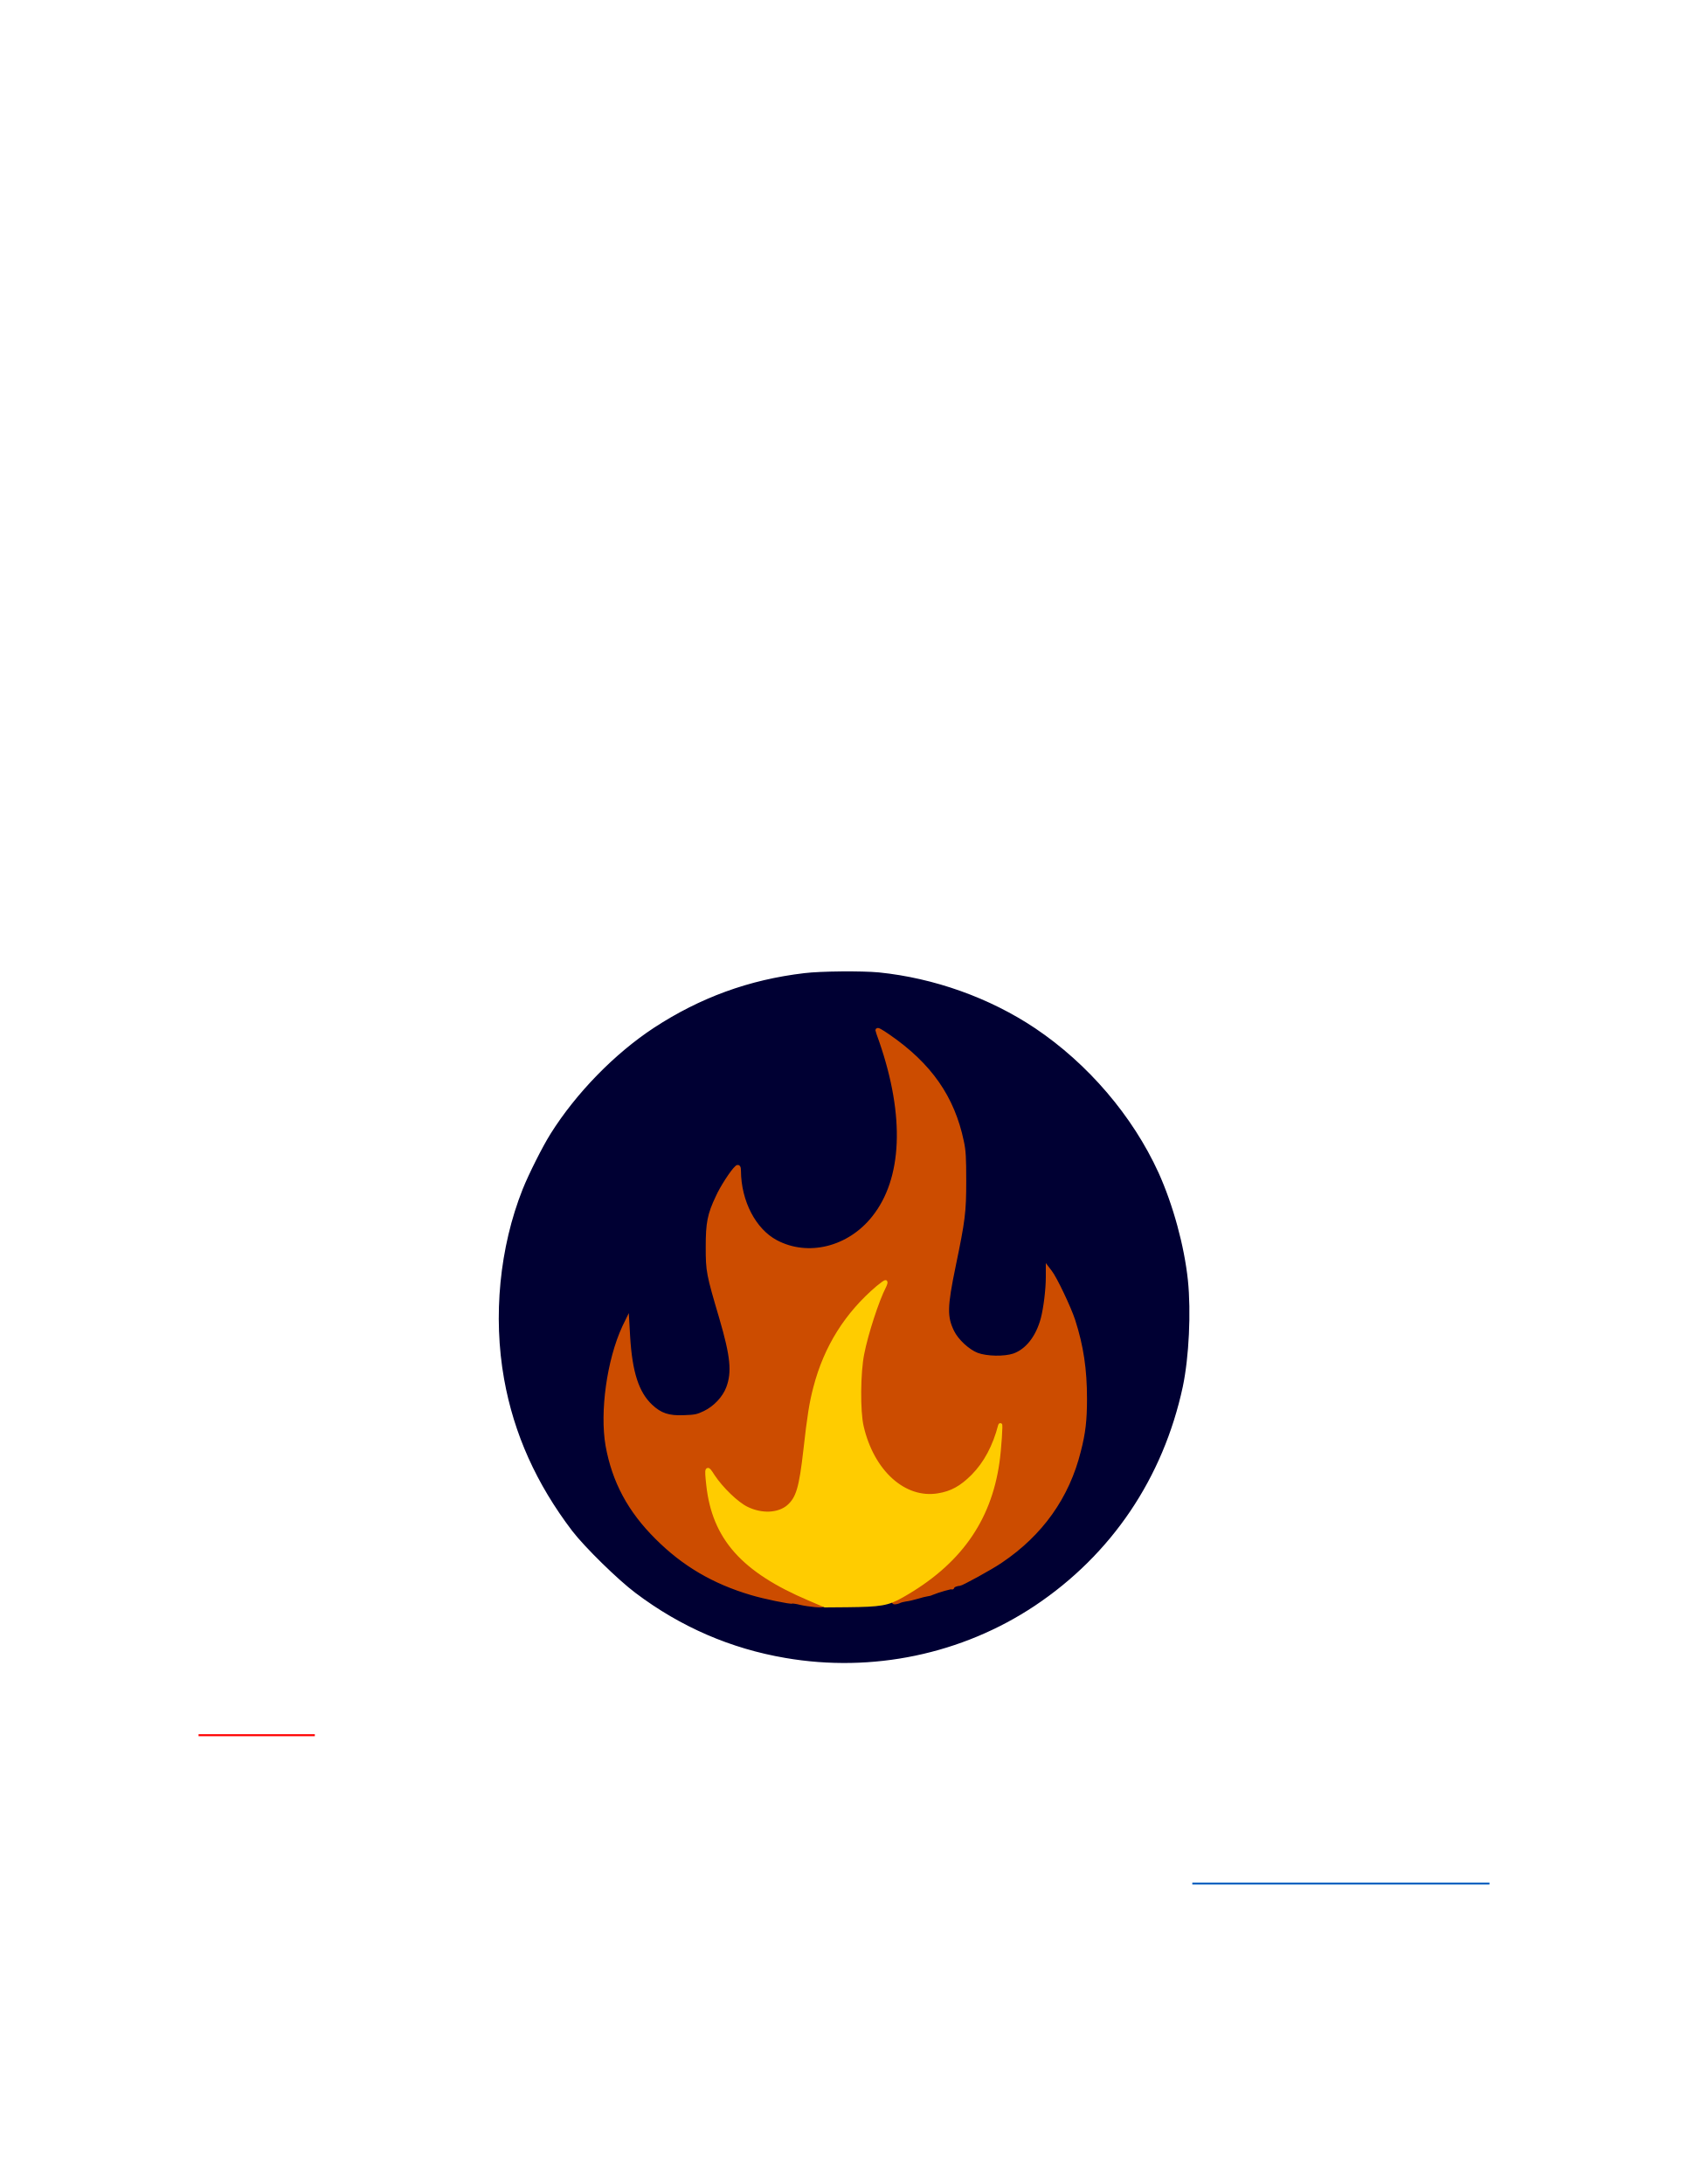
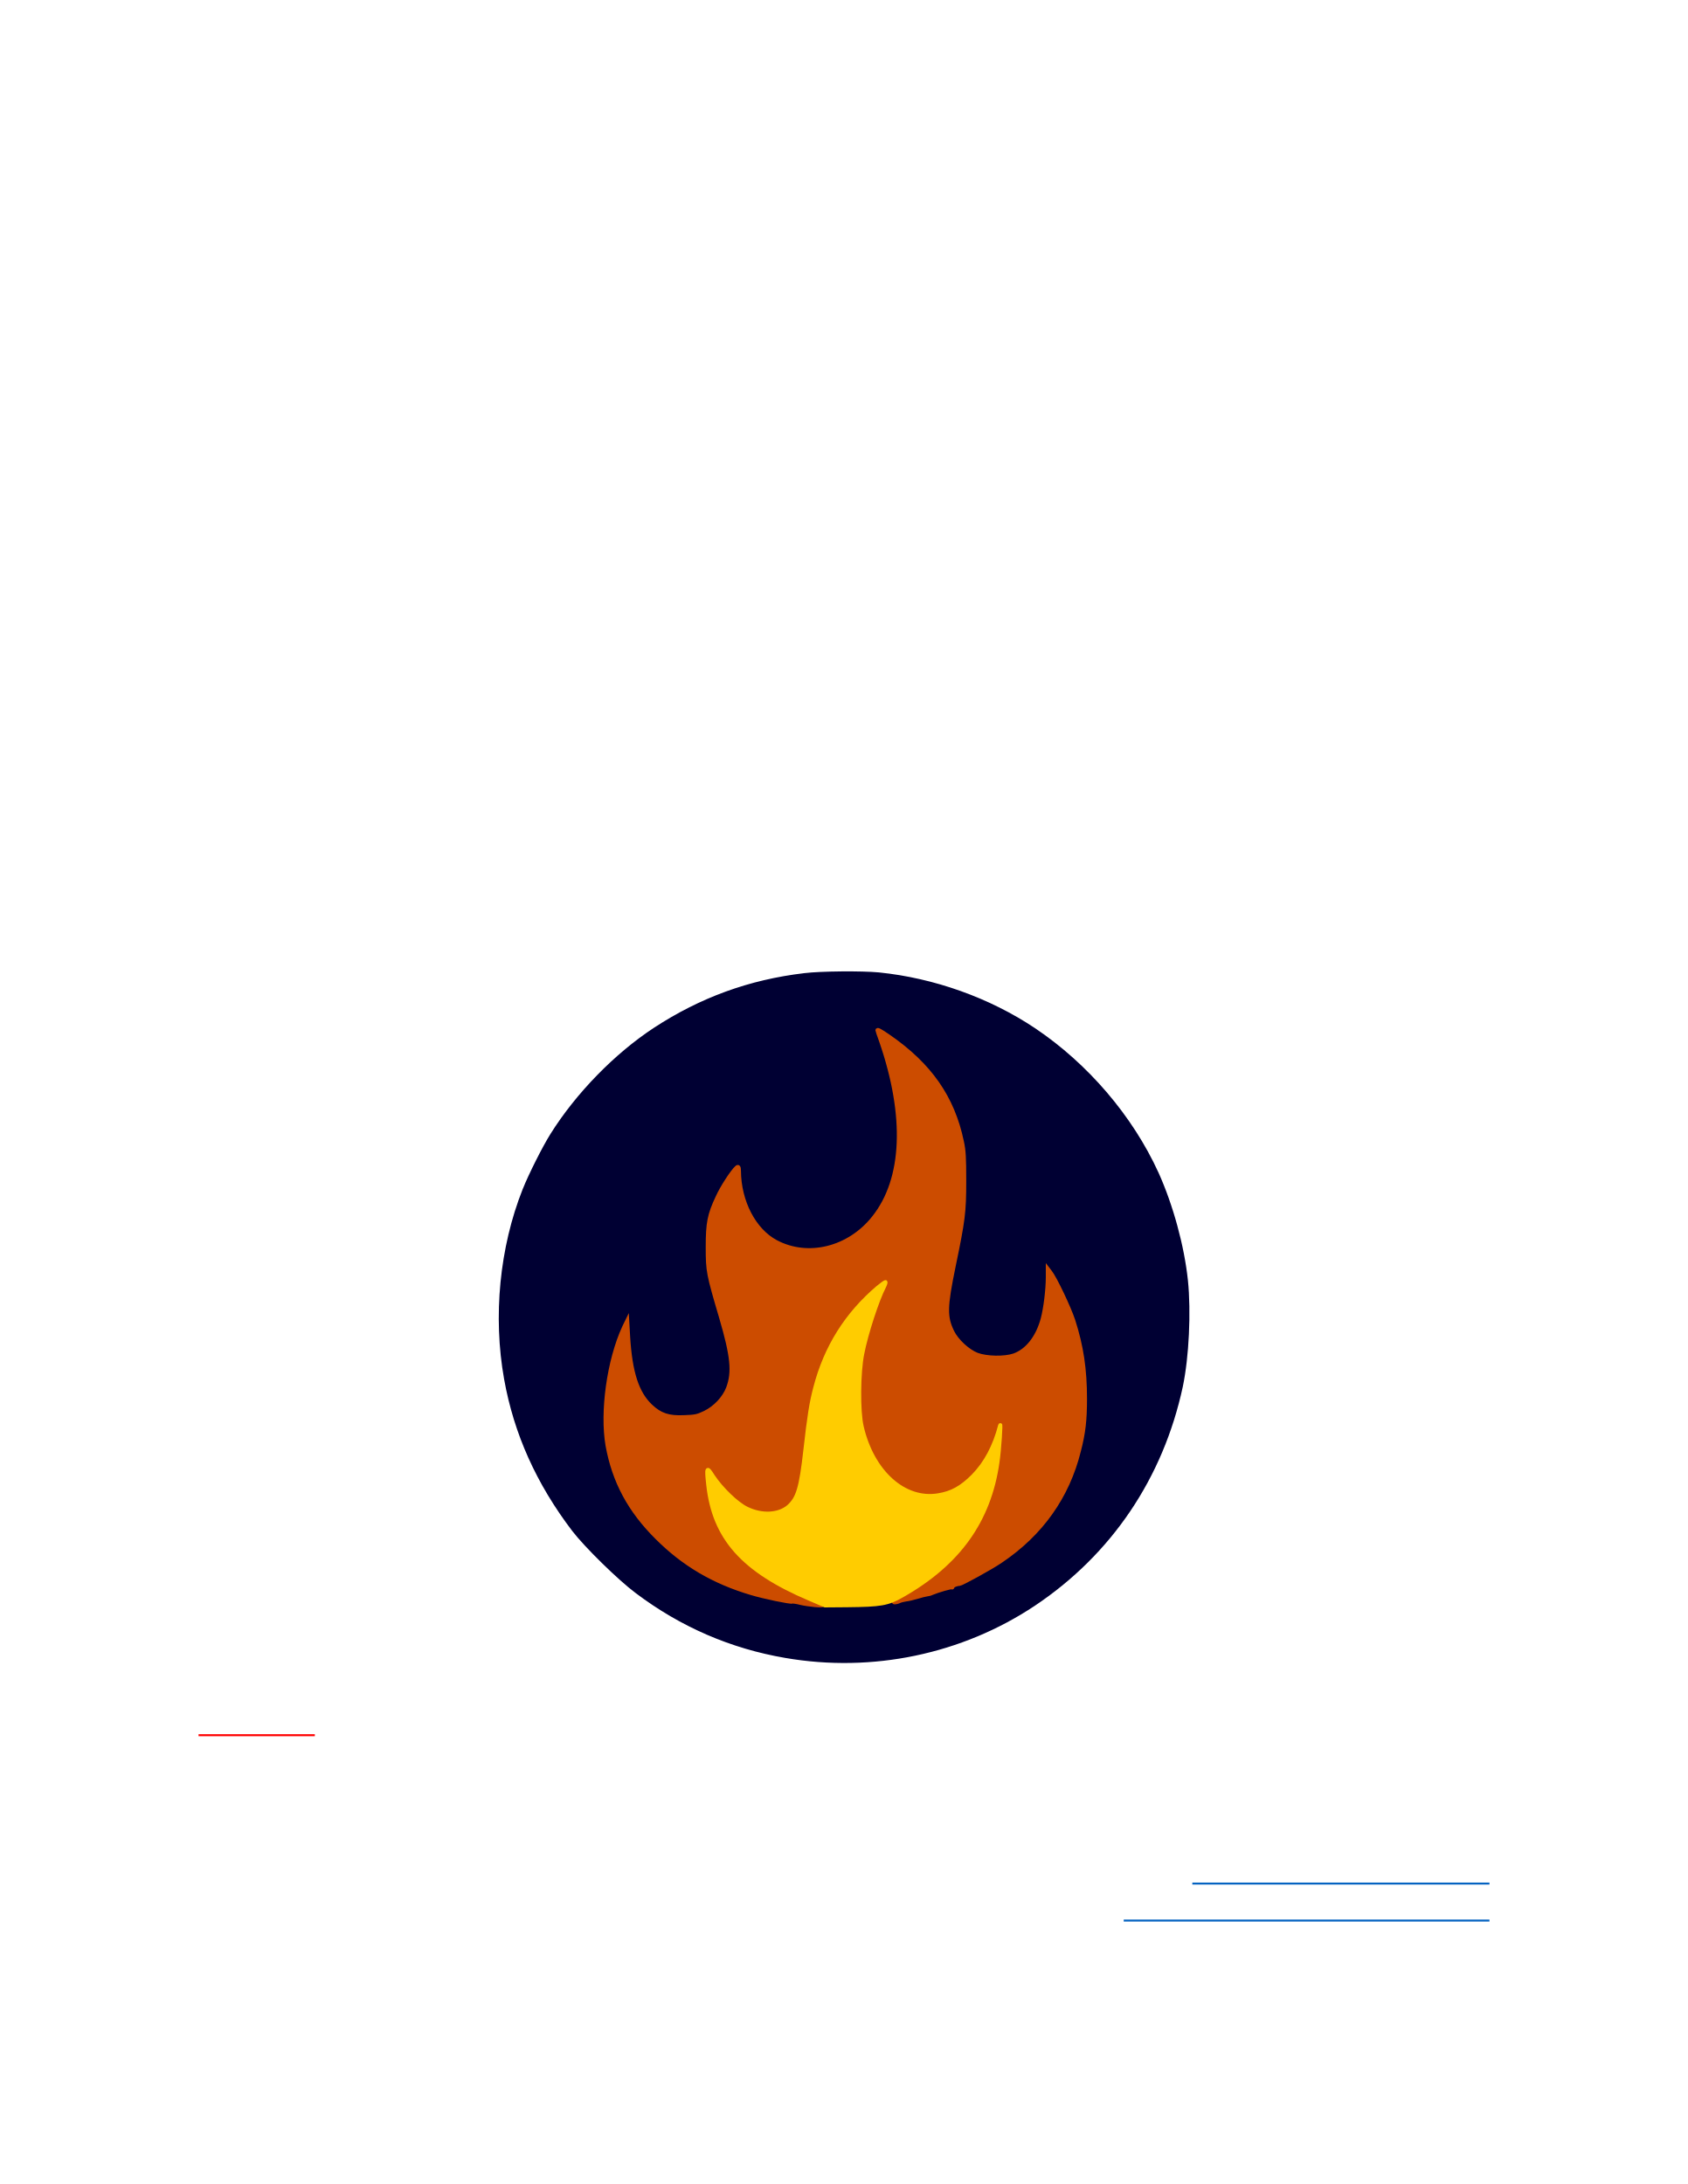
<svg xmlns="http://www.w3.org/2000/svg" viewBox="0 0 935 1210" version="1.1">
  <defs>
    <clipPath id="c0_1">
      <path d="M276.1,921.6V537.9h383V921.6Z" />
    </clipPath>
    <clipPath id="c1_1">
      <path d="M275.6,921.9V537.4H659.4V921.9Z" />
    </clipPath>
    <style type="text/css">
.g0_1{
fill: #F00;
}
.g1_1{
+ fill: #0563C1;
+ }
+ .g2_1{
fill: #003;
}
- .g2_1{
+ .g3_1{
fill: none;
stroke: #003;
stroke-width: 2.119;
stroke-miterlimit: 10;
}
- .g3_1{
+ .g4_1{
fill: #CC4C00;
}
- .g4_1{
+ .g5_1{
fill: none;
stroke: #CC4C00;
stroke-width: 2.119;
stroke-miterlimit: 10;
}
- .g5_1{
+ .g6_1{
fill: #FC0;
}
- .g6_1{
+ .g7_1{
fill: none;
stroke: #FC0;
stroke-width: 2.119;
stroke-miterlimit: 10;
}
- .g7_1{
- fill: #0563C1;
- }
</style>
  </defs>
  <path fill-rule="evenodd" d="M110,961.9h64.4v-1.1H110v1.1Z" class="g0_1" />
-   <path fill-rule="evenodd" d="M660.5,1044.1H825.1V1043H660.5v1.1Z" class="g7_1" />
+   <path fill-rule="evenodd" d="M660.5,1044.1H825.1V1043H660.5v1.1Z" class="g1_1" />
+   <path fill-rule="evenodd" d="M622.5,1064.6H825.1v-1.1H622.5v1.1Z" class="g1_1" />
  <g clip-path="url(#c1_1)">
    <g clip-path="url(#c0_1)">
-       <path d="M445.7,540.2c-30.5,3.6,-57.5,13.5,-83,30.2c-21.4,14.1,-42.6,35.7,-56.8,58.3c-4.4,7,-12,22.1,-15.4,30.6c-12.7,32,-16.4,70,-10.2,104.6c5.4,30.2,17.8,57.7,37.5,83.6c6.9,9,25.4,27.1,34.9,34.2c24.9,18.8,52.6,30.7,82.5,35.8c48,8.3,97.4,-2.1,137.4,-28.7C615,860.5,643.4,818.3,654.2,768c3.4,-16.2,4.6,-41.2,2.8,-58.6c-2,-19,-8.2,-41.6,-16.2,-59.3c-14.3,-31.3,-38.9,-60,-67.9,-79.5C547.8,553.8,517.2,542.9,486.8,539.8c-9.5,-.9,-32.2,-.7,-41.1,.4ZM493,574.5c12.2,8.2,24.5,21.2,30.9,32.5c8.3,14.9,12.1,34.5,10.7,55.5c-.8,10.9,-1.8,17.5,-6.3,40c-3,15.3,-3.4,18.3,-3.2,24c.2,5.2,.6,7.2,2.1,10.4c5,10.8,17.3,17,29.3,15c11.5,-2,17.5,-8.3,21.1,-22.1c1.3,-5.4,2.8,-17.4,2.8,-23.8v-3.8l2.4,3.7c6.8,10.6,13.3,27.2,16,41.1c9.8,51.2,-7.6,95.3,-47.5,120.1c-26.2,16.3,-54.3,23.4,-88.9,22.5c-38.7,-1,-69.9,-11.8,-93.6,-32.4C352.1,842.6,340.7,823.1,336.5,801.9c-1.5,-7.5,-1.6,-24,-.4,-32.7C338,757,342.4,741.5,346.2,734l1.5,-3l.4,8.5c1.8,32.6,11.6,46.8,31.8,45.6c9.5,-.5,17.7,-5.5,21.8,-13.3c5.2,-9.7,4.7,-18.4,-2.6,-42.3c-4.7,-15.6,-6.6,-24,-7.4,-32.6c-1.6,-17.6,3.1,-33.5,14.5,-48.3l2.9,-3.7l.7,7.3c1.5,12.9,5.1,22,11.5,28.9c7.1,7.6,15.6,11.2,26.8,11.2c12.5,0,22.4,-4.3,32.2,-14c5.4,-5.4,6.7,-7.2,9.7,-13.4c2,-3.9,4.4,-10.2,5.4,-14c1.7,-6.3,1.8,-7.8,1.8,-21.5c0,-11.4,-.2,-16.3,-1.2,-21.6c-1.7,-9.3,-4.6,-20.5,-7.8,-30c-1.5,-4.3,-2.5,-7.9,-2.3,-7.9c.2,0,3.4,2,7.1,4.6Z" class="g1_1" />
-       <path d="M445.7,540.2c-30.5,3.6,-57.5,13.5,-83,30.2c-21.4,14.1,-42.6,35.7,-56.8,58.3c-4.4,7,-12,22.1,-15.4,30.6c-12.7,32,-16.4,70,-10.2,104.6c5.4,30.2,17.8,57.7,37.5,83.6c6.9,9,25.4,27.1,34.9,34.2c24.9,18.8,52.6,30.7,82.5,35.8c48,8.3,97.4,-2.1,137.4,-28.7C615,860.5,643.4,818.3,654.2,768c3.4,-16.2,4.6,-41.2,2.8,-58.6c-2,-19,-8.2,-41.6,-16.2,-59.3c-14.3,-31.3,-38.9,-60,-67.9,-79.5C547.8,553.8,517.2,542.9,486.8,539.8c-9.5,-.9,-32.2,-.7,-41.1,.4ZM493,574.5c12.2,8.2,24.5,21.2,30.9,32.5c8.3,14.9,12.1,34.5,10.7,55.5c-.8,10.9,-1.8,17.5,-6.3,40c-3,15.3,-3.4,18.3,-3.2,24c.2,5.2,.6,7.2,2.1,10.4c5,10.8,17.3,17,29.3,15c11.5,-2,17.5,-8.3,21.1,-22.1c1.3,-5.4,2.8,-17.4,2.8,-23.8v-3.8l2.4,3.7c6.8,10.6,13.3,27.2,16,41.1c9.8,51.2,-7.6,95.3,-47.5,120.1c-26.2,16.3,-54.3,23.4,-88.9,22.5c-38.7,-1,-69.9,-11.8,-93.6,-32.4C352.1,842.6,340.7,823.1,336.5,801.9c-1.5,-7.5,-1.6,-24,-.4,-32.7C338,757,342.4,741.5,346.2,734l1.5,-3l.4,8.5c1.8,32.6,11.6,46.8,31.8,45.6c9.5,-.5,17.7,-5.5,21.8,-13.3c5.2,-9.7,4.7,-18.4,-2.6,-42.3c-4.7,-15.6,-6.6,-24,-7.4,-32.6c-1.6,-17.6,3.1,-33.5,14.5,-48.3l2.9,-3.7l.7,7.3c1.5,12.9,5.1,22,11.5,28.9c7.1,7.6,15.6,11.2,26.8,11.2c12.5,0,22.4,-4.3,32.2,-14c5.4,-5.4,6.7,-7.2,9.7,-13.4c2,-3.9,4.4,-10.2,5.4,-14c1.7,-6.3,1.8,-7.8,1.8,-21.5c0,-11.4,-.2,-16.3,-1.2,-21.6c-1.7,-9.3,-4.6,-20.5,-7.8,-30c-1.5,-4.3,-2.5,-7.9,-2.3,-7.9c.2,0,3.4,2,7.1,4.6Z" class="g2_1" />
+       <path d="M445.7,540.2c-30.5,3.6,-57.5,13.5,-83,30.2c-21.4,14.1,-42.6,35.7,-56.8,58.3c-4.4,7,-12,22.1,-15.4,30.6c-12.7,32,-16.4,70,-10.2,104.6c5.4,30.2,17.8,57.7,37.5,83.6c6.9,9,25.4,27.1,34.9,34.2c24.9,18.8,52.6,30.7,82.5,35.8c48,8.3,97.4,-2.1,137.4,-28.7C615,860.5,643.4,818.3,654.2,768c3.4,-16.2,4.6,-41.2,2.8,-58.6c-2,-19,-8.2,-41.6,-16.2,-59.3c-14.3,-31.3,-38.9,-60,-67.9,-79.5C547.8,553.8,517.2,542.9,486.8,539.8c-9.5,-.9,-32.2,-.7,-41.1,.4ZM493,574.5c12.2,8.2,24.5,21.2,30.9,32.5c8.3,14.9,12.1,34.5,10.7,55.5c-.8,10.9,-1.8,17.5,-6.3,40c-3,15.3,-3.4,18.3,-3.2,24c.2,5.2,.6,7.2,2.1,10.4c5,10.8,17.3,17,29.3,15c11.5,-2,17.5,-8.3,21.1,-22.1c1.3,-5.4,2.8,-17.4,2.8,-23.8v-3.8l2.4,3.7c6.8,10.6,13.3,27.2,16,41.1c9.8,51.2,-7.6,95.3,-47.5,120.1c-26.2,16.3,-54.3,23.4,-88.9,22.5c-38.7,-1,-69.9,-11.8,-93.6,-32.4C352.1,842.6,340.6,823.1,336.5,801.9c-1.5,-7.5,-1.6,-24,-.4,-32.7C338,757,342.4,741.5,346.2,734l1.5,-3l.4,8.5c1.8,32.6,11.6,46.8,31.8,45.6c9.5,-.5,17.7,-5.5,21.8,-13.3c5.2,-9.7,4.7,-18.4,-2.6,-42.3c-4.7,-15.6,-6.6,-24,-7.4,-32.6c-1.6,-17.6,3.1,-33.5,14.5,-48.3l2.9,-3.7l.7,7.3c1.5,12.9,5.1,22,11.5,28.9c7.1,7.6,15.6,11.2,26.8,11.2c12.5,0,22.4,-4.3,32.2,-14c5.4,-5.4,6.7,-7.2,9.7,-13.4c2,-3.9,4.4,-10.2,5.4,-14c1.7,-6.3,1.8,-7.8,1.8,-21.5c0,-11.4,-.2,-16.3,-1.2,-21.6c-1.7,-9.3,-4.6,-20.5,-7.8,-30c-1.5,-4.3,-2.5,-7.9,-2.3,-7.9c.2,0,3.4,2,7.1,4.6Z" class="g2_1" />
+       <path d="M445.7,540.2c-30.5,3.6,-57.5,13.5,-83,30.2c-21.4,14.1,-42.6,35.7,-56.8,58.3c-4.4,7,-12,22.1,-15.4,30.6c-12.7,32,-16.4,70,-10.2,104.6c5.4,30.2,17.8,57.7,37.5,83.6c6.9,9,25.4,27.1,34.9,34.2c24.9,18.8,52.6,30.7,82.5,35.8c48,8.3,97.4,-2.1,137.4,-28.7C615,860.5,643.4,818.3,654.2,768c3.4,-16.2,4.6,-41.2,2.8,-58.6c-2,-19,-8.2,-41.6,-16.2,-59.3c-14.3,-31.3,-38.9,-60,-67.9,-79.5C547.8,553.8,517.2,542.9,486.8,539.8c-9.5,-.9,-32.2,-.7,-41.1,.4ZM493,574.5c12.2,8.2,24.5,21.2,30.9,32.5c8.3,14.9,12.1,34.5,10.7,55.5c-.8,10.9,-1.8,17.5,-6.3,40c-3,15.3,-3.4,18.3,-3.2,24c.2,5.2,.6,7.2,2.1,10.4c5,10.8,17.3,17,29.3,15c11.5,-2,17.5,-8.3,21.1,-22.1c1.3,-5.4,2.8,-17.4,2.8,-23.8v-3.8l2.4,3.7c6.8,10.6,13.3,27.2,16,41.1c9.8,51.2,-7.6,95.3,-47.5,120.1c-26.2,16.3,-54.3,23.4,-88.9,22.5c-38.7,-1,-69.9,-11.8,-93.6,-32.4C352.1,842.6,340.6,823.1,336.5,801.9c-1.5,-7.5,-1.6,-24,-.4,-32.7C338,757,342.4,741.5,346.2,734l1.5,-3l.4,8.5c1.8,32.6,11.6,46.8,31.8,45.6c9.5,-.5,17.7,-5.5,21.8,-13.3c5.2,-9.7,4.7,-18.4,-2.6,-42.3c-4.7,-15.6,-6.6,-24,-7.4,-32.6c-1.6,-17.6,3.1,-33.5,14.5,-48.3l2.9,-3.7l.7,7.3c1.5,12.9,5.1,22,11.5,28.9c7.1,7.6,15.6,11.2,26.8,11.2c12.5,0,22.4,-4.3,32.2,-14c5.4,-5.4,6.7,-7.2,9.7,-13.4c2,-3.9,4.4,-10.2,5.4,-14c1.7,-6.3,1.8,-7.8,1.8,-21.5c0,-11.4,-.2,-16.3,-1.2,-21.6c-1.7,-9.3,-4.6,-20.5,-7.8,-30c-1.5,-4.3,-2.5,-7.9,-2.3,-7.9c.2,0,3.4,2,7.1,4.6Z" class="g3_1" />
    </g>
-     <path d="M486,570.8c0,.1,.9,2.9,2.1,6.1c14.3,41.5,12.9,76.4,-4.1,97.7c-13.6,17.2,-36.4,22.9,-54.2,13.4c-12,-6.4,-20.3,-22.2,-20.4,-39.4q0,-3,-1.3,-1.8c-2.4,2.1,-8.3,11.2,-10.6,16.4c-4.6,9.7,-5.5,14.3,-5.5,27.7c0,13.5,.3,14.9,7.5,39.3c6.2,21.2,7.1,30,3.8,38.8c-2.1,5.5,-7.1,10.9,-12.9,13.7c-4,1.9,-5.2,2.2,-11.4,2.4c-8.7,.4,-13.3,-1.2,-18.5,-6.1C352.9,771.8,349.2,760.5,348,740.3l-.5,-8.7l-1.8,3.7c-8.5,18.4,-12.4,46.9,-9.2,65.5c3.6,19.9,12.2,36,27.4,51.1c14.8,14.8,31.4,24.6,52.4,30.8c6.5,2,21.9,5.2,22.6,4.7c.3,-.1,2.3,.1,4.5,.7c4.8,1.1,12.7,1.8,12.2,1.1c-.2,-.3,-2.1,-1.1,-4.3,-1.8C445.9,885.7,430,877.7,424,873.7c-18.3,-12.3,-28.2,-26.6,-31.3,-45c-1.4,-8.1,-1.9,-16.1,-1.2,-16.1c.4,0,2,2.1,3.6,4.6c3.7,5.8,10.8,13.4,15.4,16.3c9.2,5.9,20.5,6.1,26.5,.4c4.5,-4.3,6.2,-10.1,8.3,-28.8c1,-8.1,2.1,-17,2.5,-19.8c4.1,-28.4,14.8,-50.3,32.9,-67.4c6.1,-5.8,10.8,-9.6,10.8,-8.7c0,.4,-1,2.8,-2.1,5.4c-3.3,7.3,-9.3,25.9,-10.8,33.4c-5.5,27.2,-2.2,49.9,9.7,65.7c13,17.2,33.7,19.5,49,5.3c7,-6.5,11.6,-14.3,15.1,-25.5l1.7,-5.2l.2,5.5c.4,9.6,-2.1,24.8,-5.8,35.8c-2.2,6.6,-7.6,17.1,-11.7,23c-8.8,12.3,-21,22.9,-37.1,31.9c-3.9,2.2,-5.3,3.3,-4.2,3.3c.8,0,2.1,-.3,2.8,-.7c.6,-.3,2.2,-.7,3.5,-.9c1.3,-.1,4.1,-.8,6.2,-1.4c2.2,-.7,4.7,-1.3,5.5,-1.4c.9,-.1,2.1,-.4,2.6,-.7c3.6,-1.5,10.9,-3.6,11.2,-3.2c.2,.2,.4,0,.4,-.4c0,-.6,2.6,-1.6,3.8,-1.5c1,0,17.4,-8.9,22.9,-12.7c22.3,-15,37,-35.6,43.3,-61c2.6,-10,3.4,-17.1,3.4,-28.9c0,-16.3,-1.9,-29.1,-6.5,-43.4c-2.2,-6.8,-10.2,-23.7,-12.9,-27l-1.3,-1.7v4.6c0,7.1,-1.3,17.3,-2.8,23.1c-2.8,10.4,-8.6,17.7,-15.9,20.3c-5.3,1.8,-15.2,1.6,-20.5,-.4c-5.1,-2,-11.2,-7.7,-13.6,-12.6c-4,-8.2,-4,-13.6,.8,-36.7c5.2,-25.1,5.8,-29.5,5.8,-46.9c0,-12.9,-.2,-16.8,-1.3,-21.8C527.8,608,515.1,589.9,492.2,574.1c-4.5,-3.1,-6.2,-4,-6.2,-3.3Z" class="g3_1" />
    <path d="M486,570.8c0,.1,.9,2.9,2.1,6.1c14.3,41.5,12.9,76.4,-4.1,97.7c-13.6,17.2,-36.4,22.9,-54.2,13.4c-12,-6.4,-20.3,-22.2,-20.4,-39.4q0,-3,-1.3,-1.8c-2.4,2.1,-8.3,11.2,-10.6,16.4c-4.6,9.7,-5.5,14.3,-5.5,27.7c0,13.5,.3,14.9,7.5,39.3c6.2,21.2,7.1,30,3.8,38.8c-2.1,5.5,-7.1,10.9,-12.9,13.7c-4,1.9,-5.2,2.2,-11.4,2.4c-8.7,.4,-13.3,-1.2,-18.5,-6.1C352.9,771.8,349.2,760.5,348,740.3l-.5,-8.7l-1.8,3.7c-8.5,18.4,-12.4,46.9,-9.2,65.5c3.6,19.9,12.2,36,27.4,51.1c14.8,14.8,31.4,24.6,52.4,30.8c6.5,2,21.9,5.2,22.6,4.7c.3,-.1,2.3,.1,4.5,.7c4.8,1.1,12.7,1.8,12.2,1.1c-.2,-.3,-2.1,-1.1,-4.3,-1.8C445.9,885.7,430,877.7,424,873.7c-18.3,-12.3,-28.2,-26.6,-31.3,-45c-1.4,-8.1,-1.9,-16.1,-1.2,-16.1c.4,0,2,2.1,3.6,4.6c3.7,5.8,10.8,13.4,15.4,16.3c9.2,5.9,20.5,6.1,26.5,.4c4.5,-4.3,6.2,-10.1,8.3,-28.8c1,-8.1,2.1,-17,2.5,-19.8c4.1,-28.4,14.8,-50.3,32.9,-67.4c6.1,-5.8,10.8,-9.6,10.8,-8.7c0,.4,-1,2.8,-2.1,5.4c-3.3,7.3,-9.3,25.9,-10.8,33.4c-5.5,27.2,-2.2,49.9,9.7,65.7c13,17.2,33.7,19.5,49,5.3c7,-6.5,11.6,-14.3,15.1,-25.5l1.7,-5.2l.2,5.5c.4,9.6,-2.1,24.8,-5.8,35.8c-2.2,6.6,-7.6,17.1,-11.7,23c-8.8,12.3,-21,22.9,-37.1,31.9c-3.9,2.2,-5.3,3.3,-4.2,3.3c.8,0,2.1,-.3,2.8,-.7c.6,-.3,2.2,-.7,3.5,-.9c1.3,-.1,4.1,-.8,6.2,-1.4c2.2,-.7,4.7,-1.3,5.5,-1.4c.9,-.1,2.1,-.4,2.6,-.7c3.6,-1.5,10.9,-3.6,11.2,-3.2c.2,.2,.4,0,.4,-.4c0,-.6,2.6,-1.6,3.8,-1.5c1,0,17.4,-8.9,22.9,-12.7c22.3,-15,37,-35.6,43.3,-61c2.6,-10,3.4,-17.1,3.4,-28.9c0,-16.3,-1.9,-29.1,-6.5,-43.4c-2.2,-6.8,-10.2,-23.7,-12.9,-27l-1.3,-1.7v4.6c0,7.1,-1.3,17.3,-2.8,23.1c-2.8,10.4,-8.6,17.7,-15.9,20.3c-5.3,1.8,-15.2,1.6,-20.5,-.4c-5.1,-2,-11.2,-7.7,-13.6,-12.6c-4,-8.2,-4,-13.6,.8,-36.7c5.2,-25.1,5.8,-29.5,5.8,-46.9c0,-12.9,-.2,-16.8,-1.3,-21.8C527.8,608,515.1,589.9,492.2,574.1c-4.5,-3.1,-6.2,-4,-6.2,-3.3Z" class="g4_1" />
-     <path d="M486.3,713.3C469,728,457.4,746.4,451.6,768.8c-2.2,8.3,-3.4,15.8,-5.5,34.6c-2.4,21.1,-4.1,26.8,-9.4,31.4c-5.5,4.6,-14.8,5,-23,1c-5.6,-2.7,-14.1,-11,-18.7,-17.9c-3.5,-5.6,-3.8,-5.1,-2.7,4.8c3.2,29.4,19.3,47.5,56.1,63.1l8.6,3.7l12.3,-.1c18.6,-.2,22.4,-.8,30.3,-5.3c31.3,-17.7,48.4,-41.5,53,-73.9c1,-6.6,2.1,-23.2,1.4,-20.5c-3,11.6,-8,21,-15,28.1c-6.4,6.4,-11.8,9.4,-19.3,10.6c-18.8,3.1,-36.5,-12.9,-42.3,-38c-2,-8.4,-1.8,-30.1,.3,-40.4c2.2,-11.3,8.3,-29.9,12.1,-37.2c.6,-1.2,.9,-2.3,.8,-2.5c-.2,-.2,-2.1,1.2,-4.3,3Z" class="g5_1" />
+     <path d="M486,570.8c0,.1,.9,2.9,2.1,6.1c14.3,41.5,12.9,76.4,-4.1,97.7c-13.6,17.2,-36.4,22.9,-54.2,13.4c-12,-6.4,-20.3,-22.2,-20.4,-39.4q0,-3,-1.3,-1.8c-2.4,2.1,-8.3,11.2,-10.6,16.4c-4.6,9.7,-5.5,14.3,-5.5,27.7c0,13.5,.3,14.9,7.5,39.3c6.2,21.2,7.1,30,3.8,38.8c-2.1,5.5,-7.1,10.9,-12.9,13.7c-4,1.9,-5.2,2.2,-11.4,2.4c-8.7,.4,-13.3,-1.2,-18.5,-6.1C352.9,771.8,349.2,760.5,348,740.3l-.5,-8.7l-1.8,3.7c-8.5,18.4,-12.4,46.9,-9.2,65.5c3.6,19.9,12.2,36,27.4,51.1c14.8,14.8,31.4,24.6,52.4,30.8c6.5,2,21.9,5.2,22.6,4.7c.3,-.1,2.3,.1,4.5,.7c4.8,1.1,12.7,1.8,12.2,1.1c-.2,-.3,-2.1,-1.1,-4.3,-1.8C445.9,885.7,430,877.7,424,873.7c-18.3,-12.3,-28.2,-26.6,-31.3,-45c-1.4,-8.1,-1.9,-16.1,-1.2,-16.1c.4,0,2,2.1,3.6,4.6c3.7,5.8,10.8,13.4,15.4,16.3c9.2,5.9,20.5,6.1,26.5,.4c4.5,-4.3,6.2,-10.1,8.3,-28.8c1,-8.1,2.1,-17,2.5,-19.8c4.1,-28.4,14.8,-50.3,32.9,-67.4c6.1,-5.8,10.8,-9.6,10.8,-8.7c0,.4,-1,2.8,-2.1,5.4c-3.3,7.3,-9.3,25.9,-10.8,33.4c-5.5,27.2,-2.2,49.9,9.7,65.7c13,17.2,33.7,19.5,49,5.3c7,-6.5,11.6,-14.3,15.1,-25.5l1.7,-5.2l.2,5.5c.4,9.6,-2.1,24.8,-5.8,35.8c-2.2,6.6,-7.6,17.1,-11.7,23c-8.8,12.3,-21,22.9,-37.1,31.9c-3.9,2.2,-5.3,3.3,-4.2,3.3c.8,0,2.1,-.3,2.8,-.7c.6,-.3,2.2,-.7,3.5,-.9c1.3,-.1,4.1,-.8,6.2,-1.4c2.2,-.7,4.7,-1.3,5.5,-1.4c.9,-.1,2.1,-.4,2.6,-.7c3.6,-1.5,10.9,-3.6,11.2,-3.2c.2,.2,.4,0,.4,-.4c0,-.6,2.6,-1.6,3.8,-1.5c1,0,17.4,-8.9,22.9,-12.7c22.3,-15,37,-35.6,43.3,-61c2.6,-10,3.4,-17.1,3.4,-28.9c0,-16.3,-1.9,-29.1,-6.5,-43.4c-2.2,-6.8,-10.2,-23.7,-12.9,-27l-1.3,-1.7v4.6c0,7.1,-1.3,17.3,-2.8,23.1c-2.8,10.4,-8.6,17.7,-15.9,20.3c-5.3,1.8,-15.2,1.6,-20.5,-.4c-5.1,-2,-11.2,-7.7,-13.6,-12.6c-4,-8.2,-4,-13.6,.8,-36.7c5.2,-25.1,5.8,-29.5,5.8,-46.9c0,-12.9,-.2,-16.8,-1.3,-21.8C527.8,608,515.1,589.9,492.2,574.1c-4.5,-3.1,-6.2,-4,-6.2,-3.3Z" class="g5_1" />
    <path d="M486.3,713.3C469,728,457.4,746.4,451.6,768.8c-2.2,8.3,-3.4,15.8,-5.5,34.6c-2.4,21.1,-4.1,26.8,-9.4,31.4c-5.5,4.6,-14.8,5,-23,1c-5.6,-2.7,-14.1,-11,-18.7,-17.9c-3.5,-5.6,-3.8,-5.1,-2.7,4.8c3.2,29.4,19.3,47.5,56.1,63.1l8.6,3.7l12.3,-.1c18.6,-.2,22.4,-.8,30.3,-5.3c31.3,-17.7,48.4,-41.5,53,-73.9c1,-6.6,2.1,-23.2,1.4,-20.5c-3,11.6,-8,21,-15,28.1c-6.4,6.4,-11.8,9.4,-19.3,10.6c-18.8,3.1,-36.5,-12.9,-42.3,-38c-2,-8.4,-1.8,-30.1,.3,-40.4c2.2,-11.3,8.3,-29.9,12.1,-37.2c.6,-1.2,.9,-2.3,.8,-2.5c-.2,-.2,-2.1,1.2,-4.3,3Z" class="g6_1" />
+     <path d="M486.3,713.3C469,728,457.4,746.4,451.6,768.8c-2.2,8.3,-3.4,15.8,-5.5,34.6c-2.4,21.1,-4.1,26.8,-9.4,31.4c-5.5,4.6,-14.8,5,-23,1c-5.6,-2.7,-14.1,-11,-18.7,-17.9c-3.5,-5.6,-3.8,-5.1,-2.7,4.8c3.2,29.4,19.3,47.5,56.1,63.1l8.6,3.7l12.3,-.1c18.6,-.2,22.4,-.8,30.3,-5.3c31.3,-17.7,48.4,-41.5,53,-73.9c1,-6.6,2.1,-23.2,1.4,-20.5c-3,11.6,-8,21,-15,28.1c-6.4,6.4,-11.8,9.4,-19.3,10.6c-18.8,3.1,-36.5,-12.9,-42.3,-38c-2,-8.4,-1.8,-30.1,.3,-40.4c2.2,-11.3,8.3,-29.9,12.1,-37.2c.6,-1.2,.9,-2.3,.8,-2.5c-.2,-.2,-2.1,1.2,-4.3,3Z" class="g7_1" />
  </g>
</svg>
